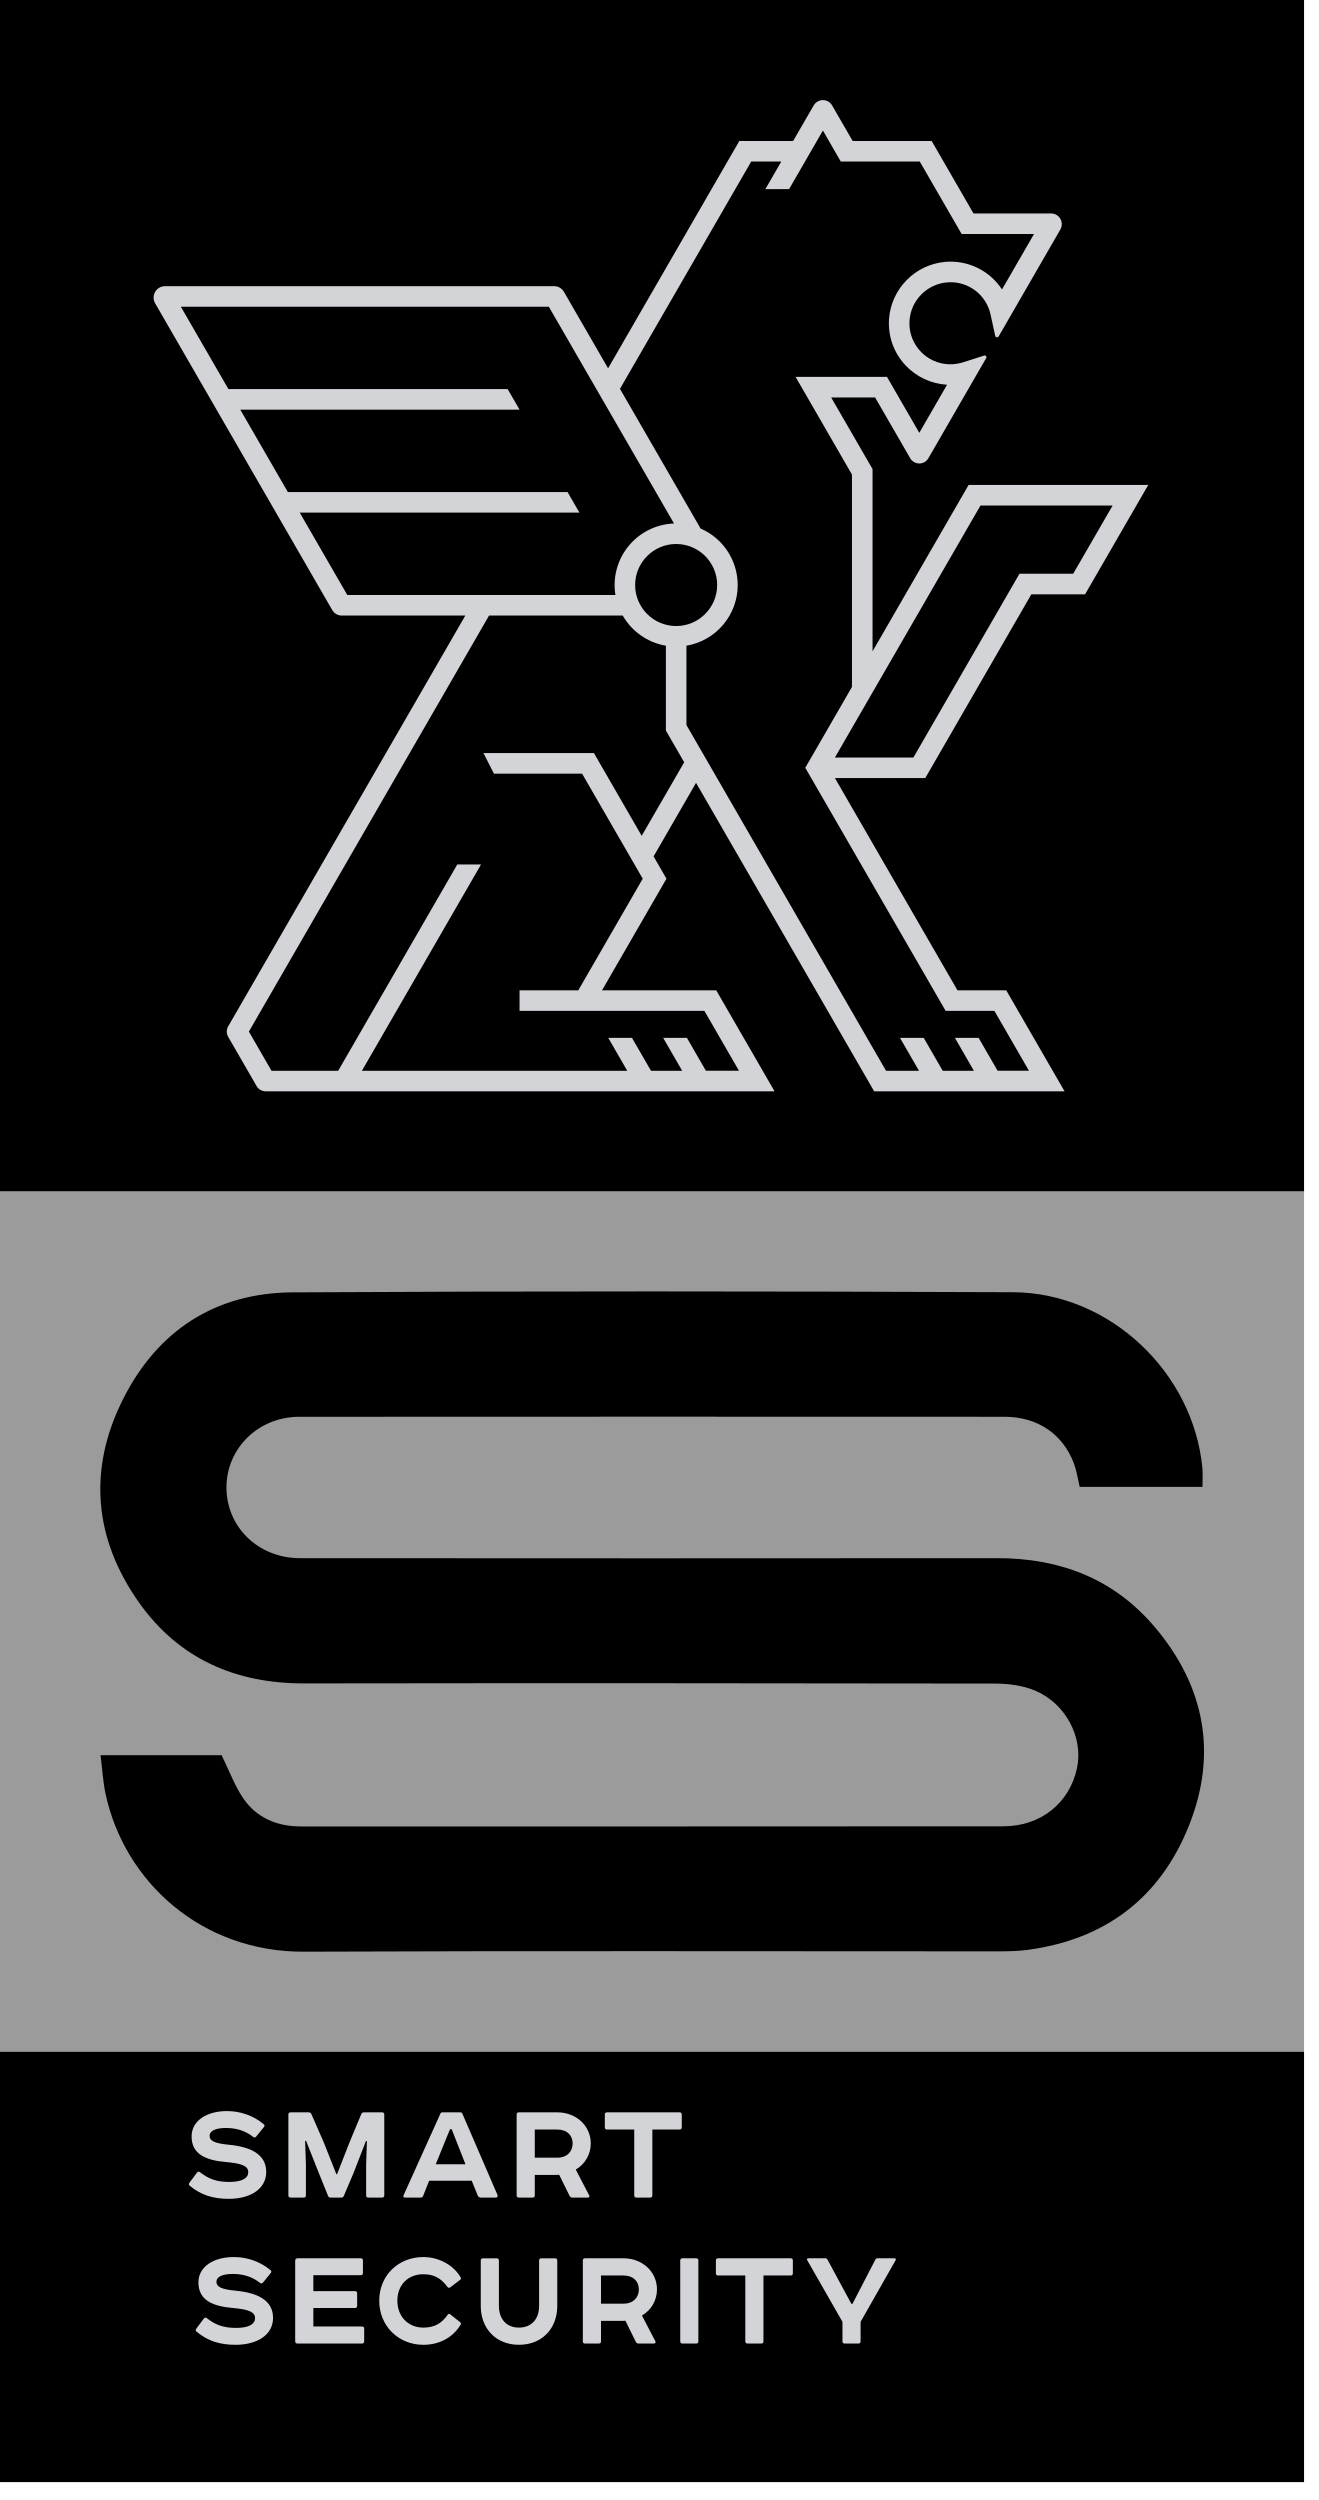
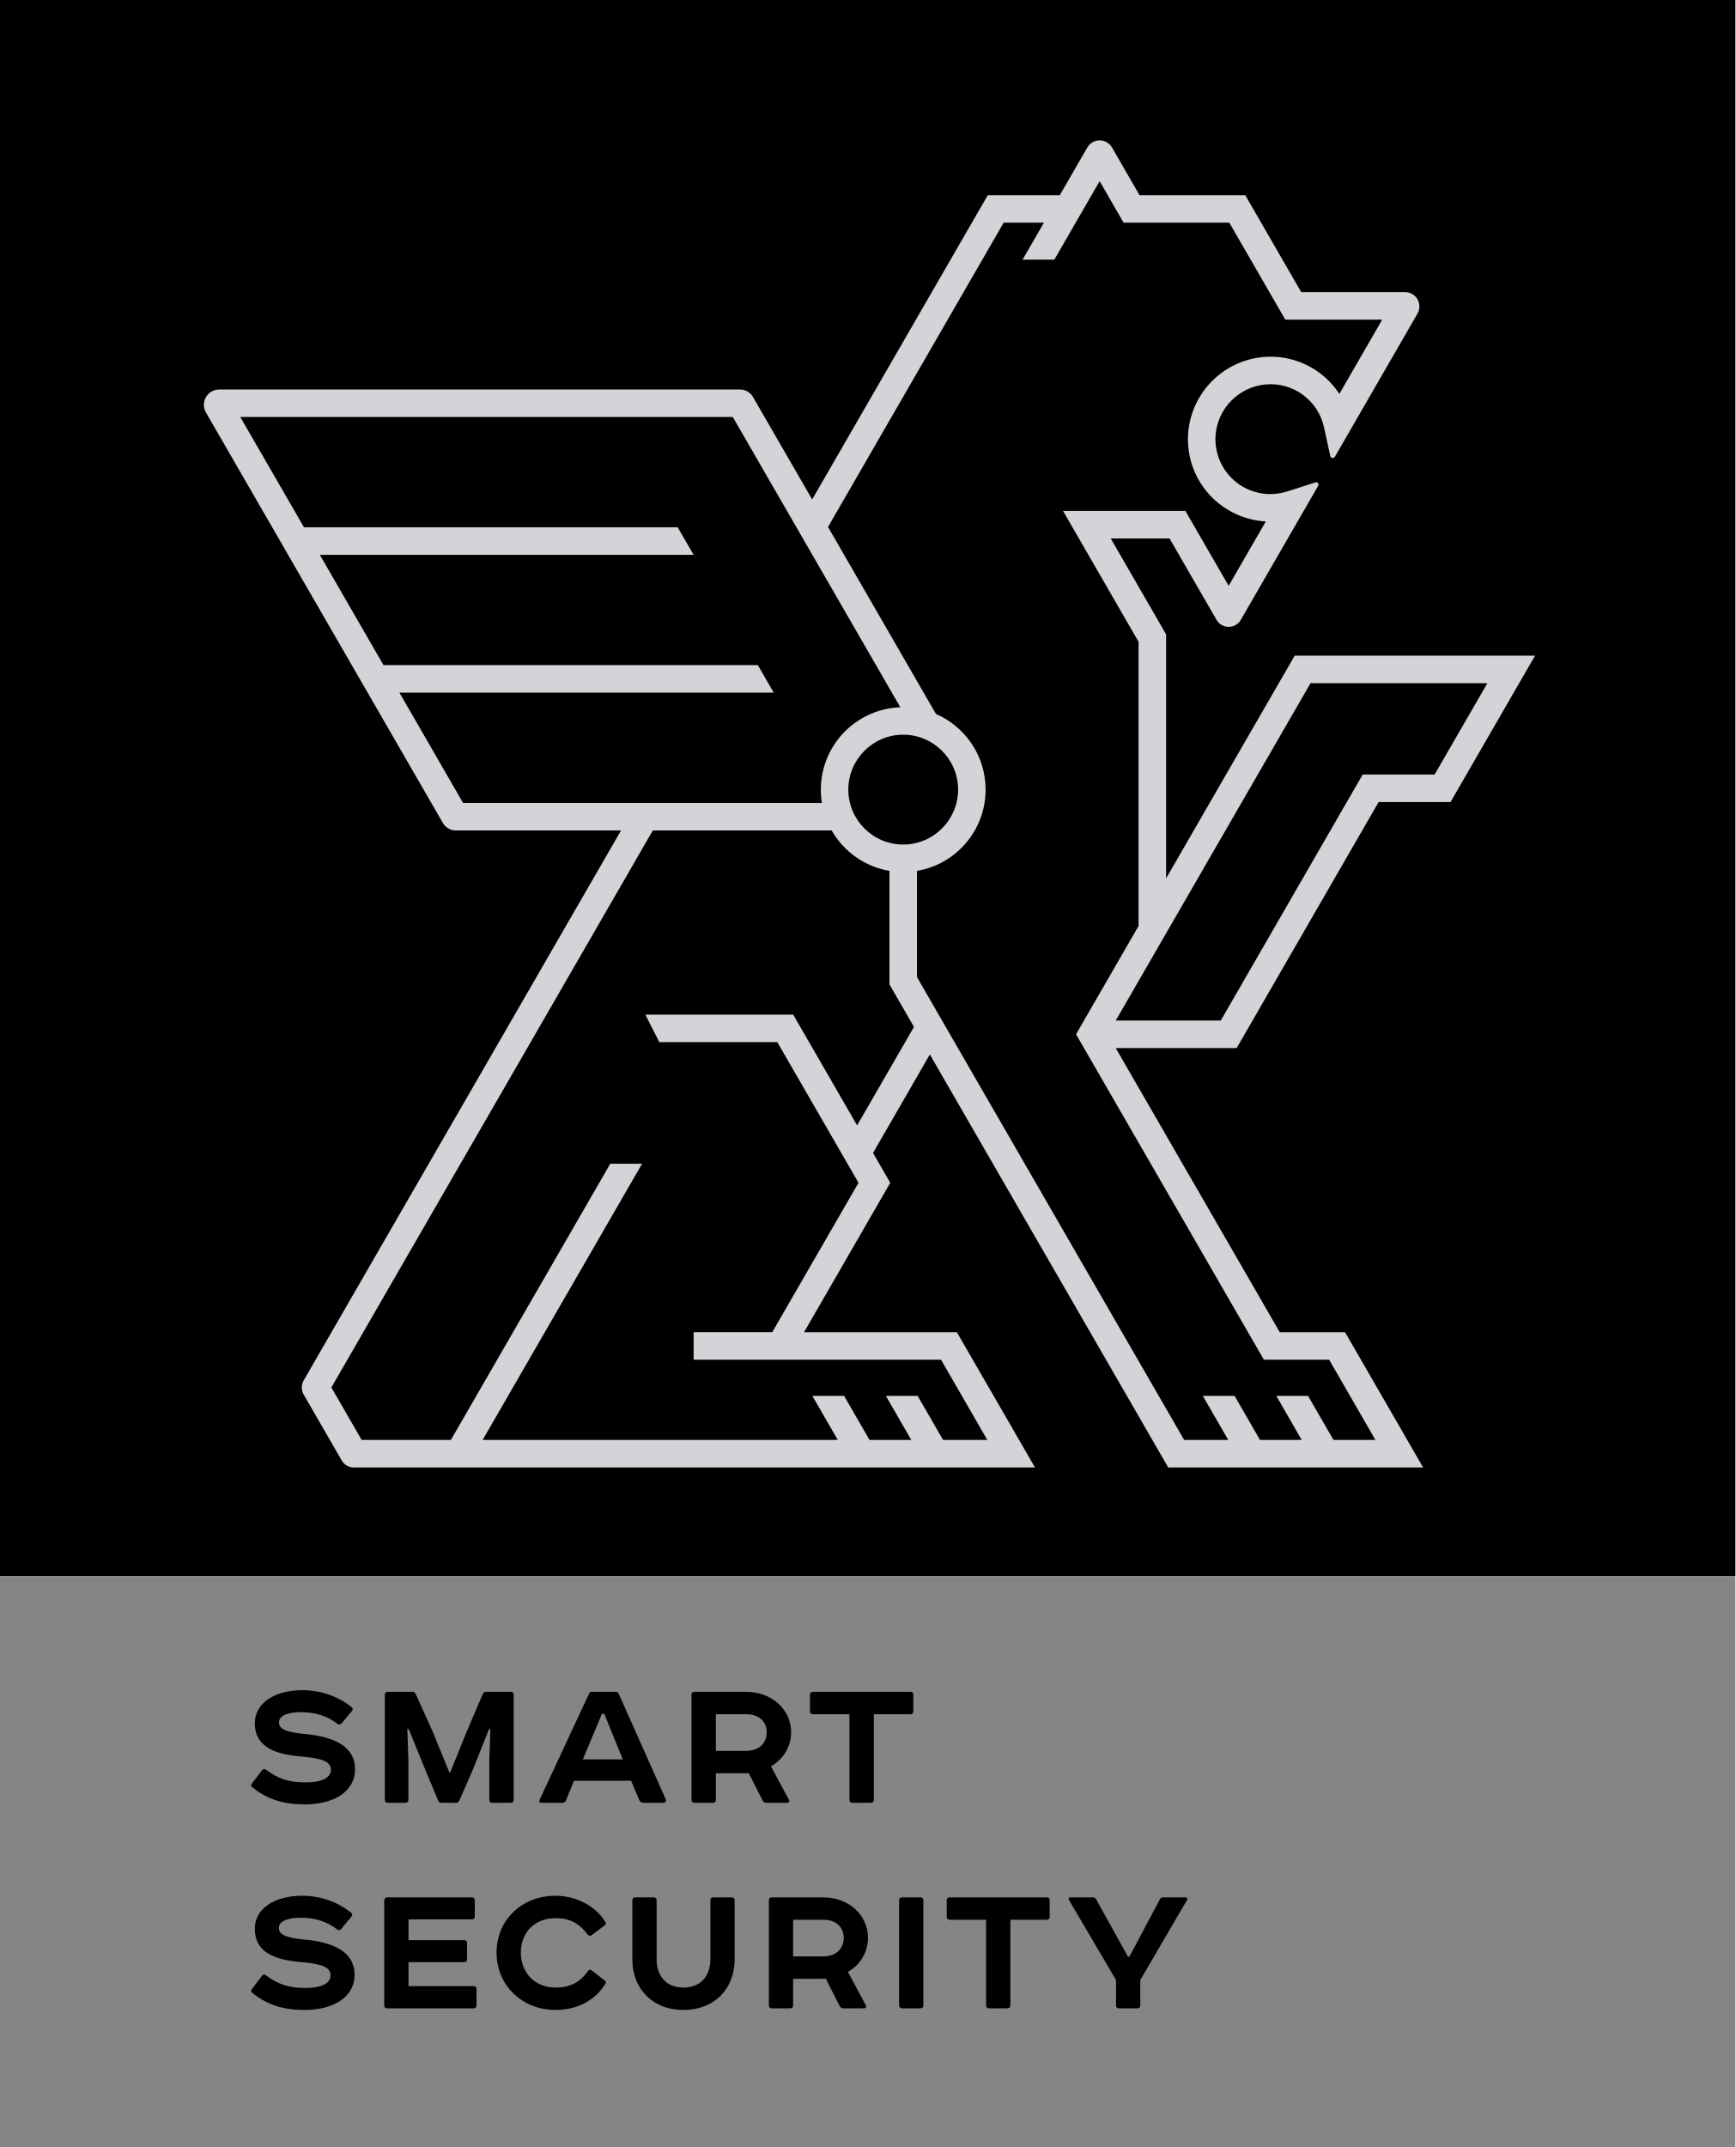
- <svg xmlns="http://www.w3.org/2000/svg" width="67" height="127" viewBox="0 0 67 127">
+ <svg xmlns="http://www.w3.org/2000/svg" width="76" height="94" viewBox="0 0 76 94">
  <g fill="none" fill-rule="evenodd">
-     <path fill="#9B9B9B" d="M0 104.228h66.246V60.522H0z" />
-     <path fill="#000" d="M0 60.521h66.246V0H0zm0 65.57h66.246v-21.863H0z" />
-     <path d="M17.642 30.225l-2.416-4.185h14.208l-.603-1.044H14.622l-2.416-4.186h14.187l-.604-1.044H11.604l-2.417-4.185H27.88l6.36 11.013a3.13 3.13 0 0 0-2.977 3.631h-13.62zm7.203 1.044h6.788a3.133 3.133 0 0 0 2.194 1.533v4.311l.93 1.61-2.159 3.737-2.426-4.203H24.56l.531 1.044h4.478l3.082 5.337-3.274 5.67h-2.984v1.043h9.39l1.756 3.043h-1.68l-.963-1.669H33.69l.964 1.67H33.07l-.964-1.67H30.9l.964 1.67H18.385l6.051-10.48H23.23l-6.05 10.48h-3.388l-1.149-1.99 12.202-21.136zm7.42-1.55c0-1.149.935-2.084 2.083-2.084 1.15 0 2.084.935 2.084 2.084a2.087 2.087 0 0 1-2.084 2.084 2.087 2.087 0 0 1-2.084-2.084zm2.606 7.114v-4.03a3.132 3.132 0 0 0 2.605-3.084 3.133 3.133 0 0 0-1.886-2.87l-4.096-7.096 6.667-11.546h1.528l-.81 1.402h1.205l1.72-2.977.908 1.575h4.013l2.125 3.68h3.678l-1.626 2.817a3.122 3.122 0 0 0-2.892-1.4 3.144 3.144 0 0 0-2.847 2.896c-.06.878.236 1.714.833 2.355.55.59 1.313.944 2.114.99l-1.41 2.442-1.642-2.843h-4.644l2.866 4.964v10.787l-2.372 4.108 7.13 12.348h2.476l1.757 3.043h-1.593l-.964-1.669H48.51l.963 1.67h-1.584l-.963-1.67H45.72l.964 1.67H45.01L34.871 36.832zm7.543 1.648l7.394-12.8h6.713l-2.004 3.466h-2.729l-5.387 9.334h-3.987zM17.362 31.27h6.277L11.591 52.14a.533.533 0 0 0 .002.534l1.444 2.5c.09.161.268.265.46.265h25.851l-2.963-5.13h-5.802l3.273-5.67-.654-1.134 2.157-3.737 9.048 15.671h9.673l-2.962-5.13H48.64l-6.226-10.783h4.59l5.387-9.333h2.73l3.21-5.557h-9.126l-4.88 8.452v-9.259l-2.102-3.639h2.232l1.785 3.091a.532.532 0 0 0 .92 0l2.94-5.093a.087.087 0 0 0-.103-.126l-1.073.344-.04.012a2.113 2.113 0 0 1-.882.07 2.08 2.08 0 0 1-1.798-2.214 2.093 2.093 0 0 1 1.895-1.928 2.077 2.077 0 0 1 2.223 1.638l.234 1.076a.096.096 0 0 0 .177.027l3.134-5.43a.545.545 0 0 0-.18-.73.559.559 0 0 0-.302-.084h-3.932l-2.124-3.68h-4.014l-1.045-1.81a.54.54 0 0 0-.934.002l-1.045 1.808h-2.734L30.891 18.71l-2.244-3.887a.572.572 0 0 0-.494-.285H8.396a.58.58 0 0 0-.515.87l8.997 15.583c.1.172.285.28.484.28z" fill="#D2D4D8" />
-     <path d="M61.085 75.534h-6.238c-.096-.402-.15-.81-.29-1.186-.564-1.503-1.85-2.375-3.528-2.376a32923.25 32923.25 0 0 0-35.833.001c-2.07.002-3.686 1.596-3.692 3.578-.006 2.016 1.612 3.603 3.73 3.604 11.807.008 23.614.012 35.42 0 3.213-.004 5.96 1.057 8.039 3.535 2.51 2.992 3.162 6.398 1.709 10.043-1.461 3.667-4.237 5.784-8.174 6.317-.476.066-.962.076-1.444.078-11.783.002-23.567-.033-35.35.018-5.193.022-9.122-3.556-10.074-8.03-.131-.622-.166-1.264-.252-1.952h6.15c.394.801.666 1.562 1.108 2.204.684.99 1.717 1.415 2.917 1.415 11.899 0 23.797.004 35.696-.007 1.902-.002 3.359-1.192 3.734-2.959.325-1.531-.55-3.261-2.12-3.93-.63-.269-1.378-.36-2.072-.362-11.693-.02-23.384-.025-35.076-.008-3.477.005-6.351-1.248-8.37-4.09-2.302-3.245-2.622-6.772-.826-10.347 1.759-3.502 4.71-5.406 8.617-5.428 12.197-.069 24.394-.057 36.59-.007 4.9.02 9.155 4.054 9.625 8.922.028.294.004.594.004.968" fill="#000" />
-     <path d="M11.53 107.243c.699 0 1.35.239 1.859.66.056.04.063.087.024.143l-.398.492c-.047.056-.103.064-.167.008-.357-.286-.818-.445-1.366-.445-.54 0-.835.151-.835.398 0 .254.239.381.962.453 1.112.103 1.915.477 1.915 1.382 0 .867-.81 1.367-1.9 1.367-.794 0-1.414-.19-1.986-.667-.056-.04-.056-.096-.008-.16l.374-.5c.047-.063.103-.071.158-.024.438.342.85.493 1.479.493.667 0 .97-.199.97-.493 0-.31-.303-.445-1.106-.516-1.064-.088-1.772-.405-1.772-1.303 0-.787.755-1.288 1.796-1.288zm6.966.064h.914c.071 0 .111.04.111.111v4.109c0 .071-.04.11-.111.11h-.7c-.071 0-.11-.039-.11-.11v-1.574l.039-1.184-.048-.008-.635 1.637-.493 1.16c-.024.056-.072.08-.127.08h-.54c-.056 0-.104-.024-.128-.08l-.469-1.16-.651-1.645-.048.008.04 1.192v1.574c0 .071-.04.11-.112.11h-.667c-.072 0-.111-.039-.111-.11v-4.109c0-.072.04-.111.11-.111h.93c.056 0 .104.032.128.087l.636 1.454.635 1.606h.032l.628-1.606.604-1.454c.024-.055.071-.087.143-.087zm5.77 4.22l-.302-.747h-2.162l-.302.762a.136.136 0 0 1-.135.096h-.787c-.08 0-.103-.04-.08-.111l1.876-4.157c.016-.04.048-.063.104-.063h.906c.055 0 .087.024.103.063l1.788 4.14c.024.064-.016.128-.087.128h-.755a.172.172 0 0 1-.167-.111zm-1.407-3.362l-.723 1.78h1.51l-.7-1.78h-.087zm3.497-.858h1.955c.962 0 1.7.683 1.7 1.581a1.53 1.53 0 0 1-.762 1.327l.683 1.312c.032.055-.008.11-.071.11h-.779c-.064 0-.111-.023-.143-.079l-.533-1.08c-.055.007-.095.007-.127.007h-1.112v1.042c0 .071-.04.11-.111.11h-.7c-.071 0-.111-.039-.111-.11v-4.109c0-.072.04-.111.111-.111zm.81 2.304h1.145c.5 0 .779-.318.779-.723 0-.405-.278-.707-.779-.707h-1.144v1.43zm3.67-2.304h3.687c.071 0 .111.04.111.111v.652c0 .071-.04.11-.111.11H33.14v3.347c0 .071-.04.11-.111.11h-.7c-.071 0-.11-.039-.11-.11v-3.346h-1.384c-.071 0-.11-.04-.11-.111v-.652c0-.072.039-.111.11-.111zm-18.96 7.351c.7 0 1.351.238 1.86.66.055.039.063.087.024.142l-.398.493c-.047.056-.103.064-.167.008-.357-.286-.818-.445-1.367-.445-.54 0-.834.15-.834.397 0 .255.238.382.962.453 1.112.103 1.915.477 1.915 1.383 0 .866-.81 1.367-1.9 1.367-.794 0-1.414-.19-1.986-.668-.056-.04-.056-.095-.008-.159l.373-.5c.048-.064.104-.072.16-.024.436.342.85.493 1.477.493.668 0 .97-.2.97-.493 0-.31-.302-.445-1.105-.517-1.065-.087-1.772-.405-1.772-1.303 0-.787.755-1.287 1.796-1.287zm3.232.063h3.218c.072 0 .111.04.111.111v.636c0 .072-.04.111-.11.111h-2.409v.811h2.114c.072 0 .111.04.111.111v.636c0 .072-.04.111-.11.111h-2.115v.938h2.472c.071 0 .111.04.111.111v.644c0 .072-.04.111-.111.111h-3.282c-.072 0-.112-.04-.112-.111v-4.109c0-.063.056-.11.112-.11zm6.397-.063c.747 0 1.51.373 1.892 1.025.032.055.024.095-.016.127l-.5.381c-.056.056-.12.024-.152-.016-.326-.445-.683-.643-1.224-.643-.794 0-1.319.556-1.319 1.343 0 .787.533 1.367 1.32 1.367.54 0 .921-.191 1.247-.668.04-.04.08-.04.127 0l.5.397c.04.04.049.088.017.128-.406.667-1.097 1.017-1.892 1.017-1.271 0-2.24-.962-2.24-2.241 0-1.28.969-2.217 2.24-2.217zm2.918 2.487v-2.313c0-.071.04-.11.111-.11h.7c.071 0 .11.039.11.11v2.305c0 .644.359 1.105 1.018 1.105.644 0 1.025-.437 1.025-1.105v-2.305c0-.071.04-.11.112-.11h.699c.071 0 .111.039.111.11v2.313c0 1.12-.747 1.97-1.947 1.97-1.192 0-1.939-.85-1.939-1.97zm5.296-2.424h1.955c.962 0 1.7.684 1.7 1.582a1.53 1.53 0 0 1-.762 1.327l.683 1.311c.032.056-.008.111-.071.111h-.779a.15.15 0 0 1-.143-.08l-.532-1.08c-.056.008-.096.008-.128.008H30.53v1.041c0 .072-.04.111-.111.111h-.7c-.071 0-.111-.04-.111-.111v-4.109c0-.071.04-.11.111-.11zm.81 2.305h1.145c.5 0 .779-.318.779-.723 0-.406-.278-.708-.779-.708H30.53v1.43zm4.138-2.305h.699c.071 0 .111.04.111.111v4.109c0 .072-.04.111-.111.111h-.7c-.07 0-.11-.04-.11-.111v-4.109c0-.071.04-.11.11-.11zm1.811 0h3.687c.072 0 .112.04.112.111v.652c0 .072-.04.111-.112.111h-1.382v3.346c0 .072-.04.111-.112.111h-.699c-.071 0-.111-.04-.111-.111v-3.346h-1.383c-.071 0-.111-.04-.111-.11v-.653c0-.071.04-.11.111-.11zm7.24 3.227v.993c0 .072-.039.111-.11.111h-.7c-.071 0-.111-.04-.111-.111v-.993l-1.796-3.14c-.024-.04 0-.087.056-.087h.874c.04 0 .08.024.103.064l1.216 2.249h.056l1.16-2.241c.024-.048.055-.072.111-.072h.866c.056 0 .08.04.056.096l-1.78 3.13z" fill="#D2D4D8" />
+     <path fill="#000" d="M0 69h76V0H0z" />
+     <path fill="#858585" d="M0 94h76V69H0z" />
+     <path d="M20.28 35.155l-2.788-4.829h16.394l-.696-1.205H16.795l-2.788-4.83h16.37l-.697-1.204H13.313l-2.79-4.83h21.569l7.337 12.708a3.612 3.612 0 0 0-3.434 4.19H20.28zm8.31 1.204h7.833a3.615 3.615 0 0 0 2.532 1.77v4.974l1.072 1.857-2.49 4.312-2.8-4.85h-6.475l.613 1.205h5.167l3.556 6.158-3.778 6.541h-3.443v1.205h10.835l2.026 3.511h-1.939l-1.11-1.926h-1.392l1.112 1.926H38.08l-1.112-1.926h-1.392l1.113 1.926H21.137l6.982-12.091h-1.392l-6.98 12.091h-3.91l-1.325-2.296L28.59 36.359zm8.561-1.788a2.408 2.408 0 0 1 2.405-2.405 2.408 2.408 0 0 1 2.404 2.405 2.408 2.408 0 0 1-2.404 2.405 2.408 2.408 0 0 1-2.405-2.405zm3.008 8.208v-4.65a3.613 3.613 0 0 0 3.006-3.558 3.615 3.615 0 0 0-2.176-3.313l-4.726-8.186 7.692-13.323h1.764l-.936 1.618h1.391l1.984-3.435 1.049 1.817h4.63l2.452 4.245h4.244l-1.876 3.252a3.602 3.602 0 0 0-3.337-1.615 3.628 3.628 0 0 0-3.285 3.341 3.587 3.587 0 0 0 .96 2.717 3.627 3.627 0 0 0 2.44 1.142l-1.627 2.818-1.894-3.28h-5.359l3.307 5.728v12.446l-2.737 4.74 8.226 14.248h2.858l2.027 3.511h-1.838l-1.112-1.926h-1.39l1.11 1.926H55.18l-1.111-1.926h-1.392l1.113 1.926h-1.932L40.159 42.78zm8.704 1.902l8.531-14.77h7.746l-2.312 4h-3.15l-6.215 10.77h-4.6zm-28.906-8.322h7.242L13.298 60.44a.615.615 0 0 0 .002.617l1.666 2.885a.61.61 0 0 0 .53.306h29.83l-3.42-5.92h-6.694l3.776-6.542-.754-1.308 2.488-4.312 10.44 18.082h11.162l-3.418-5.92h-2.86l-7.183-12.441h5.296l6.216-10.77h3.149l3.703-6.411H56.7l-5.631 9.752V27.774l-2.426-4.2h2.576l2.06 3.567a.613.613 0 0 0 1.06 0l3.392-5.876a.1.1 0 0 0-.118-.146l-1.238.397-.046.014a2.438 2.438 0 0 1-1.018.08 2.4 2.4 0 0 1-2.075-2.555 2.415 2.415 0 0 1 2.187-2.223 2.397 2.397 0 0 1 2.565 1.89l.27 1.241a.11.11 0 0 0 .205.031l3.616-6.265a.629.629 0 0 0-.208-.843.645.645 0 0 0-.348-.096h-4.537l-2.451-4.246h-4.632l-1.205-2.09a.624.624 0 0 0-1.078.002l-1.206 2.088H43.26l-7.692 13.323-2.59-4.485a.66.66 0 0 0-.57-.329H9.612a.67.67 0 0 0-.594 1.004l10.381 17.98a.648.648 0 0 0 .559.322z" fill="#D2D4D8" />
+     <path d="M13.24 74c.81 0 1.565.267 2.154.74.064.044.074.098.027.16l-.46.553c-.055.062-.12.071-.193.009-.414-.321-.948-.5-1.583-.5-.626 0-.967.17-.967.446 0 .285.277.428 1.114.508 1.289.116 2.218.535 2.218 1.551 0 .972-.938 1.533-2.2 1.533-.92 0-1.638-.214-2.3-.749-.065-.044-.065-.107-.01-.178l.433-.561c.055-.072.12-.08.184-.027.506.383.985.552 1.712.552.773 0 1.123-.222 1.123-.552 0-.348-.35-.5-1.28-.58-1.233-.098-2.052-.454-2.052-1.461 0-.883.874-1.444 2.08-1.444zm8.069.071h1.058c.083 0 .13.045.13.125v4.608c0 .08-.047.125-.13.125h-.81c-.082 0-.128-.045-.128-.125v-1.765l.046-1.328-.056-.009-.736 1.836-.57 1.302c-.028.062-.084.089-.148.089h-.626c-.064 0-.12-.027-.147-.09l-.543-1.3-.755-1.846-.055.01.046 1.336v1.765c0 .08-.046.125-.129.125h-.773c-.083 0-.129-.045-.129-.125v-4.608c0-.08.046-.125.129-.125h1.077c.064 0 .12.036.147.098l.736 1.631.737 1.8h.037l.727-1.8.7-1.63c.027-.063.082-.099.165-.099zm6.682 4.733l-.35-.838h-2.503l-.35.856a.157.157 0 0 1-.156.107h-.911c-.092 0-.12-.045-.092-.125l2.172-4.661c.018-.045.055-.072.12-.072h1.049c.064 0 .101.027.12.072l2.07 4.643c.028.071-.018.143-.1.143h-.875a.2.2 0 0 1-.194-.125zm-1.629-3.77l-.837 1.996h1.749l-.81-1.996h-.102zm4.05-.963h2.265c1.113 0 1.97.767 1.97 1.774 0 .642-.36 1.194-.884 1.488l.791 1.47c.037.063-.009.126-.082.126h-.902c-.074 0-.13-.027-.166-.09l-.617-1.212a.873.873 0 0 1-.147.01h-1.289v1.167c0 .08-.046.125-.128.125h-.81c-.083 0-.13-.045-.13-.125v-4.608c0-.08.047-.125.13-.125zm.94 2.585h1.325c.58 0 .902-.357.902-.811 0-.455-.322-.793-.902-.793H31.35v1.604zm4.248-2.585h4.271c.083 0 .129.045.129.125v.73c0 .081-.046.126-.129.126H38.27v3.752c0 .08-.046.125-.13.125h-.81c-.082 0-.128-.045-.128-.125v-3.752H35.6c-.082 0-.128-.045-.128-.125v-.73c0-.081.046-.126.128-.126zM13.23 83c.806 0 1.557.267 2.143.74.064.044.074.098.028.16l-.458.553c-.055.062-.12.071-.193.009-.412-.321-.943-.5-1.575-.5-.623 0-.962.17-.962.446 0 .285.275.428 1.108.508 1.283.116 2.208.535 2.208 1.551 0 .972-.934 1.533-2.19 1.533-.916 0-1.63-.214-2.29-.749-.064-.044-.064-.107-.009-.178l.43-.561c.056-.072.12-.08.184-.027.504.383.98.552 1.704.552.77 0 1.118-.222 1.118-.552 0-.348-.349-.5-1.274-.58-1.227-.098-2.043-.454-2.043-1.461 0-.883.87-1.444 2.07-1.444zm3.725.071h3.71c.083 0 .128.045.128.125v.713c0 .08-.045.125-.128.125H17.89v.909h2.437c.083 0 .128.045.128.125v.713c0 .08-.045.125-.128.125H17.89v1.051h2.85c.082 0 .128.045.128.125v.722c0 .08-.046.125-.129.125h-3.783c-.082 0-.128-.045-.128-.125v-4.608c0-.071.064-.125.128-.125zM24.33 83c.861 0 1.74.419 2.18 1.15.037.062.028.107-.018.142l-.577.428c-.064.063-.138.027-.174-.018-.376-.499-.788-.722-1.411-.722-.916 0-1.52.624-1.52 1.507 0 .882.613 1.533 1.52 1.533.623 0 1.063-.214 1.438-.75.046-.044.092-.044.147 0l.577.447c.046.044.055.098.018.142-.467.749-1.264 1.141-2.18 1.141-1.466 0-2.583-1.078-2.583-2.513 0-1.435 1.117-2.487 2.583-2.487zm3.363 2.79v-2.594c0-.08.046-.125.129-.125h.806c.082 0 .128.045.128.125v2.585c0 .722.412 1.239 1.173 1.239.742 0 1.182-.49 1.182-1.24v-2.584c0-.08.045-.125.128-.125h.806c.082 0 .128.045.128.125v2.594c0 1.256-.86 2.21-2.244 2.21-1.374 0-2.236-.954-2.236-2.21zm6.107-2.72h2.253c1.109 0 1.96.767 1.96 1.774 0 .642-.356 1.194-.879 1.488l.788 1.47c.037.063-.009.126-.082.126h-.898c-.073 0-.128-.027-.165-.09l-.614-1.212c-.064.01-.11.01-.146.01h-1.283v1.167c0 .08-.046.125-.128.125H33.8c-.083 0-.128-.045-.128-.125v-4.608c0-.08.045-.125.128-.125zm.934 2.585h1.32c.577 0 .897-.357.897-.811 0-.455-.32-.793-.898-.793h-1.319v1.604zm4.769-2.585h.806c.083 0 .128.045.128.125v4.608c0 .08-.045.125-.128.125h-.806c-.082 0-.128-.045-.128-.125v-4.608c0-.08.046-.125.128-.125zm2.088 0h4.251c.082 0 .128.045.128.125v.73c0 .081-.046.126-.128.126h-1.594v3.752c0 .08-.046.125-.128.125h-.806c-.083 0-.129-.045-.129-.125v-3.752H41.59c-.082 0-.128-.045-.128-.125v-.73c0-.081.046-.126.128-.126zm8.347 3.619v1.114c0 .08-.045.125-.128.125h-.806c-.083 0-.128-.045-.128-.125V86.69l-2.07-3.52c-.028-.045 0-.099.063-.099h1.008c.046 0 .092.027.12.072l1.4 2.522h.065l1.337-2.513c.028-.054.065-.08.129-.08h.998c.064 0 .092.044.064.106l-2.052 3.512z" fill="#000" />
  </g>
</svg>
